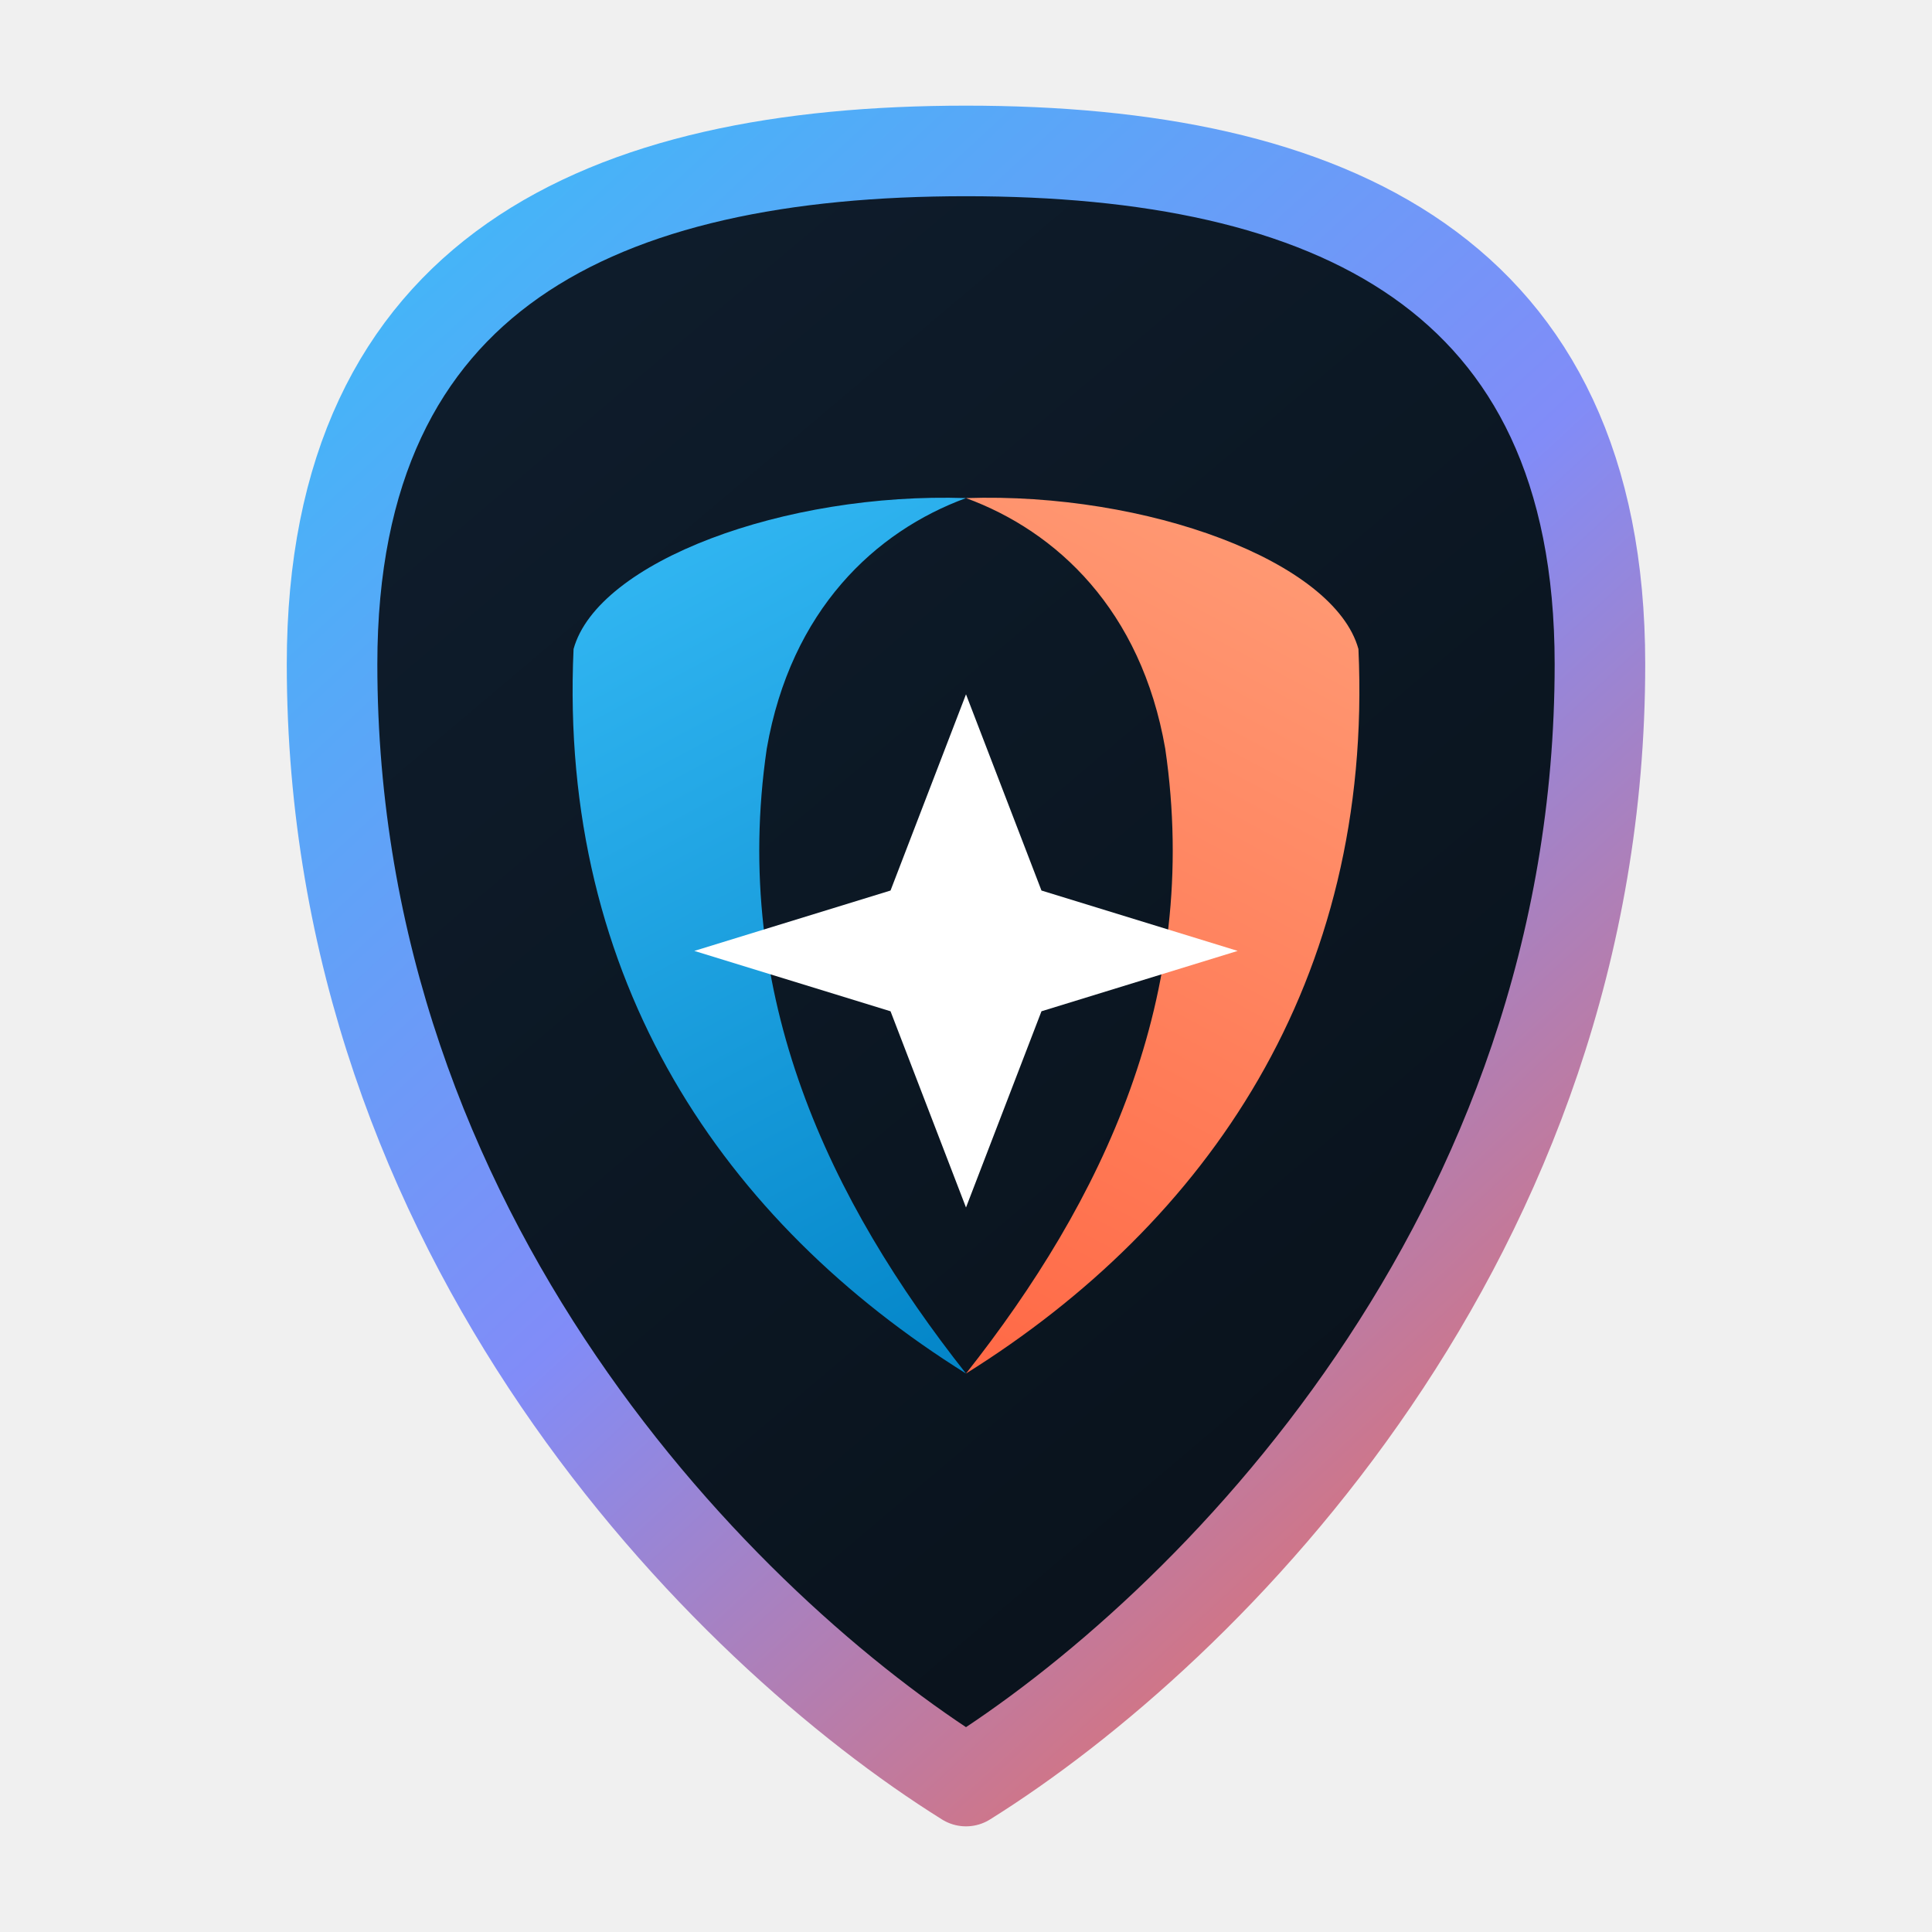
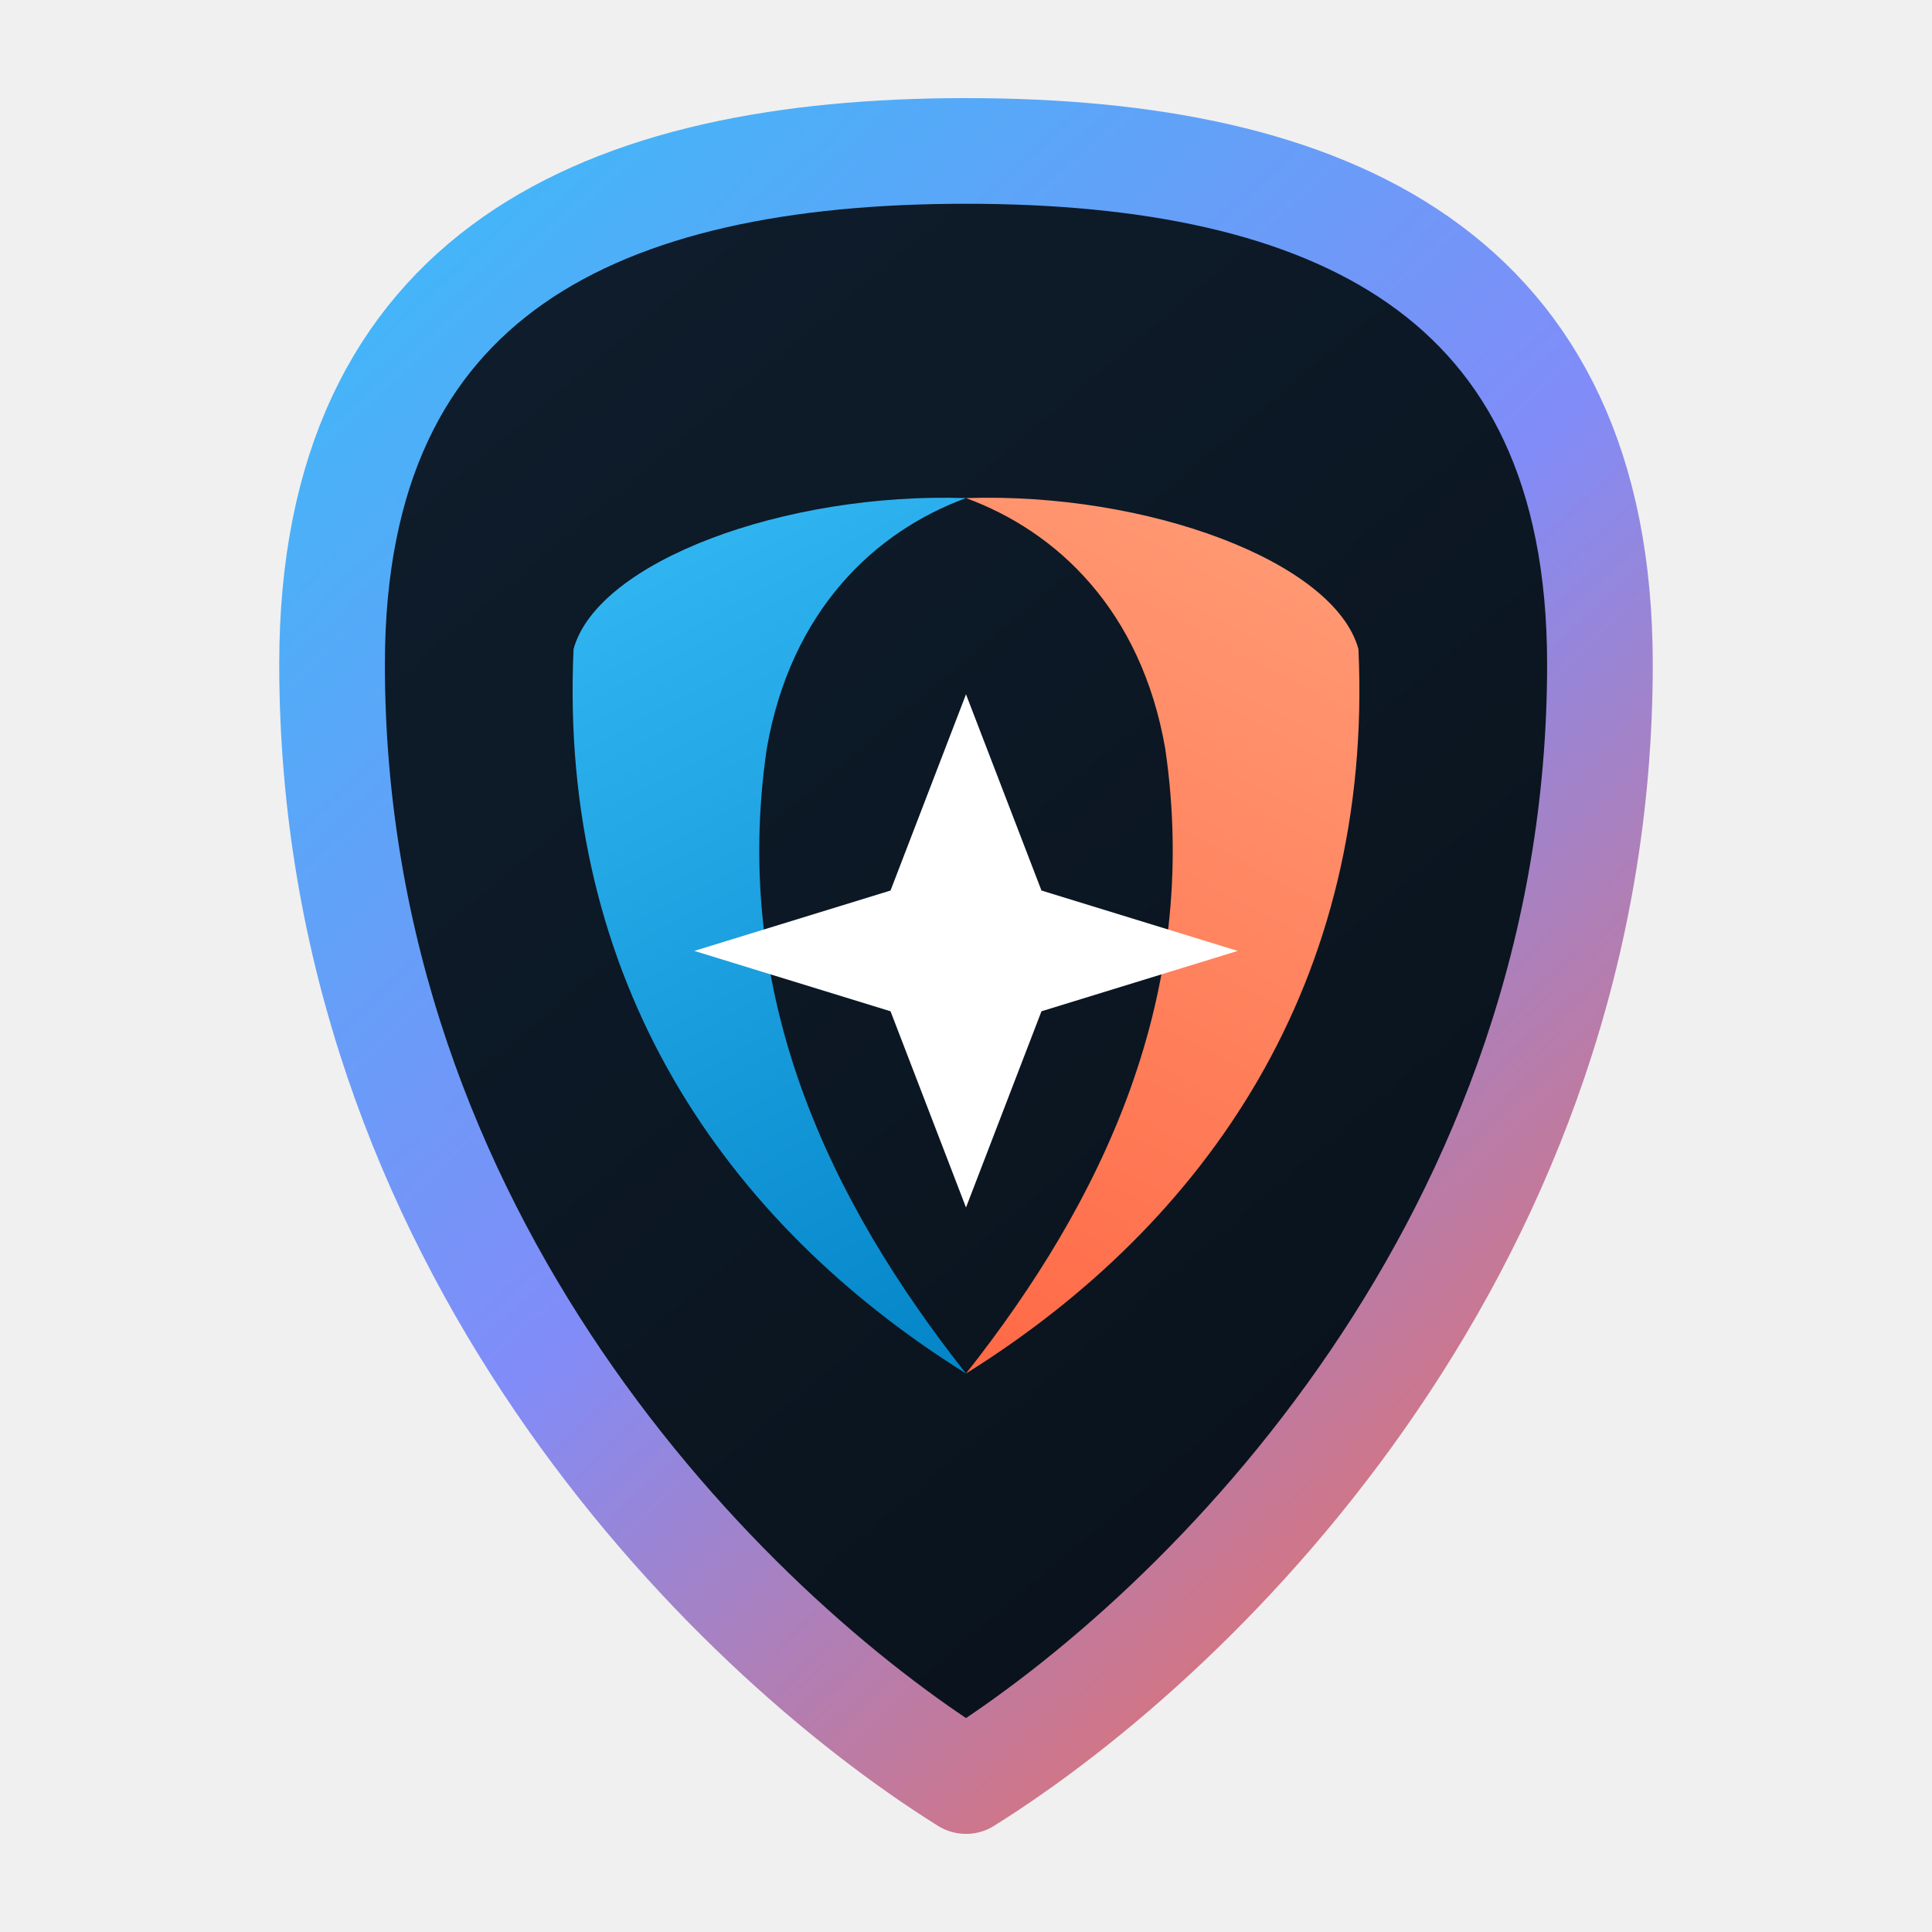
<svg xmlns="http://www.w3.org/2000/svg" viewBox="0 0 64 64" width="32" height="32" fill="none">
  <defs>
    <linearGradient id="favBg" x1="10" y1="6" x2="54" y2="58" gradientUnits="userSpaceOnUse">
      <stop offset="0%" stop-color="#0F1E2E" />
      <stop offset="100%" stop-color="#081018" />
    </linearGradient>
    <linearGradient id="favBorder" x1="8" y1="6" x2="56" y2="58" gradientUnits="userSpaceOnUse">
      <stop offset="0%" stop-color="#38BDF8" />
      <stop offset="50%" stop-color="#818CF8" />
      <stop offset="100%" stop-color="#FF6845" />
    </linearGradient>
    <linearGradient id="favAir" x1="16" y1="16" x2="32" y2="46" gradientUnits="userSpaceOnUse">
      <stop offset="0%" stop-color="#38BDF8" />
      <stop offset="100%" stop-color="#0284C7" />
    </linearGradient>
    <linearGradient id="favFusion" x1="48" y1="16" x2="32" y2="46" gradientUnits="userSpaceOnUse">
      <stop offset="0%" stop-color="#FFA07A" />
      <stop offset="100%" stop-color="#FF6845" />
    </linearGradient>
  </defs>
-   <path d="M 32 5 C 44 5 53 9 53 22 C 53 41 40 54 32 59 C 24 54 11 41 11 22 C 11 9 20 5 32 5 Z" fill="url(#favBg)" stroke="url(#favBorder)" stroke-width="3" stroke-linejoin="round" />
+   <path d="M 32 5 C 44 5 53 9 53 22 C 53 41 40 54 32 59 C 24 54 11 41 11 22 C 11 9 20 5 32 5 Z" fill="url(#favBg)" stroke="url(#favBorder)" stroke-width="3.5" stroke-linejoin="round" />
  <path d="M 19 21.5 C 18.5 32.5 24 40.5 32 45.5 C 27.5 39.8 24.2 33 25.4 24.8 C 26.2 20.2 29 17.6 32 16.5 C 26 16.3 19.8 18.6 19 21.5 Z" fill="url(#favAir)" />
  <path d="M 45 21.5 C 45.5 32.5 40 40.5 32 45.5 C 36.5 39.8 39.8 33 38.6 24.8 C 37.8 20.2 35 17.6 32 16.5 C 38 16.3 44.2 18.6 45 21.5 Z" fill="url(#favFusion)" />
  <path d="M 32 23 L 34.5 29.5 L 41 31.5 L 34.5 33.5 L 32 40 L 29.5 33.5 L 23 31.5 L 29.5 29.5 Z" fill="#FFFFFF" />
</svg>
